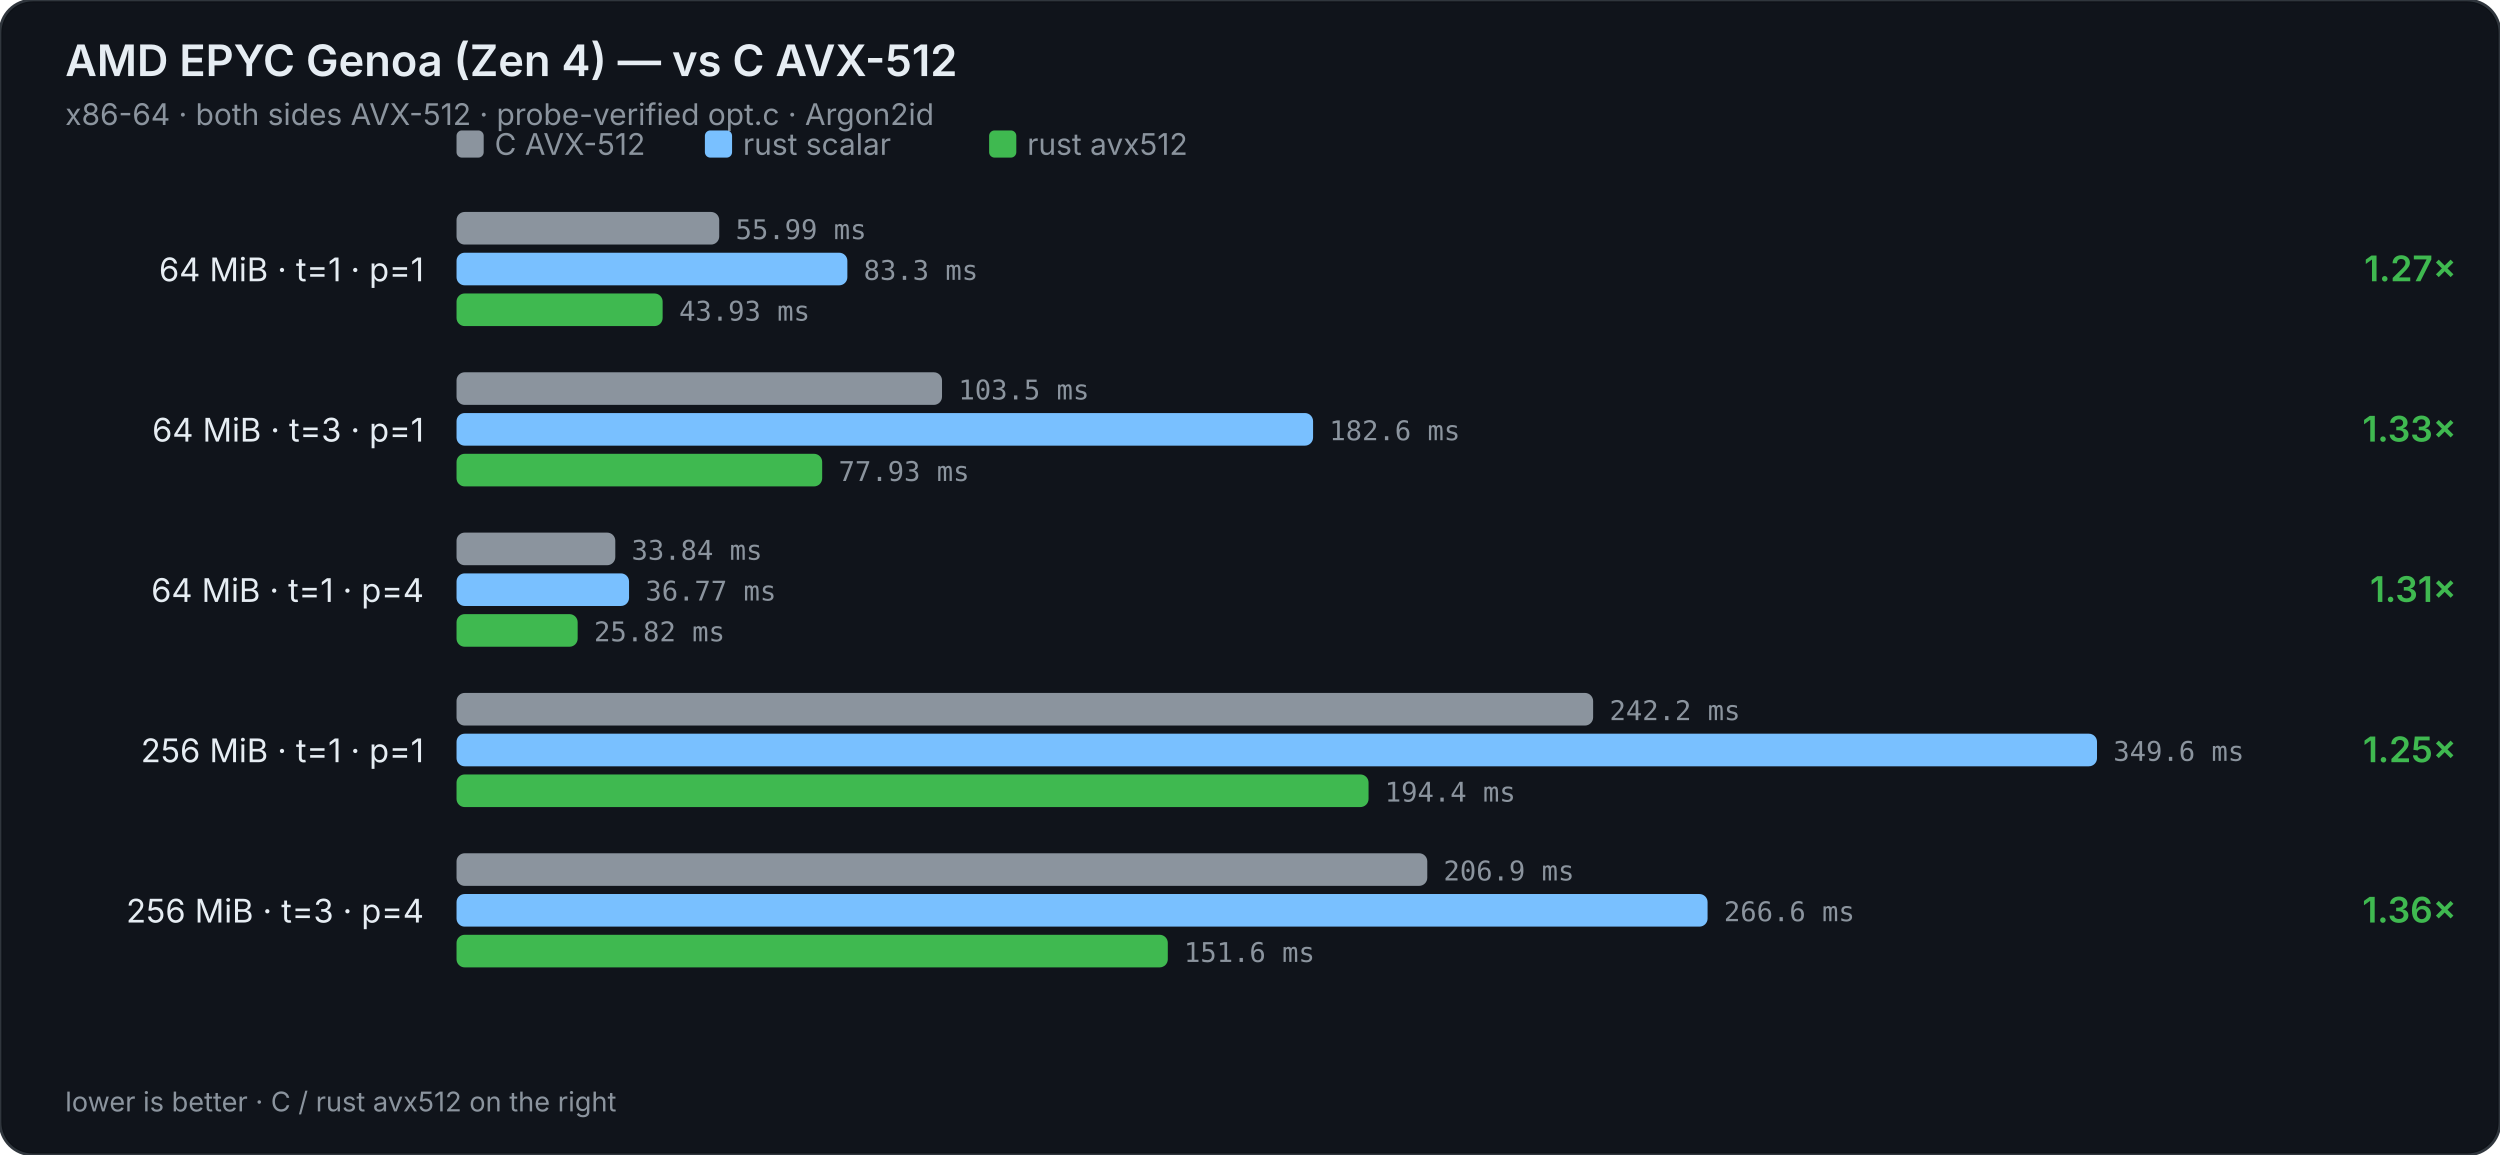
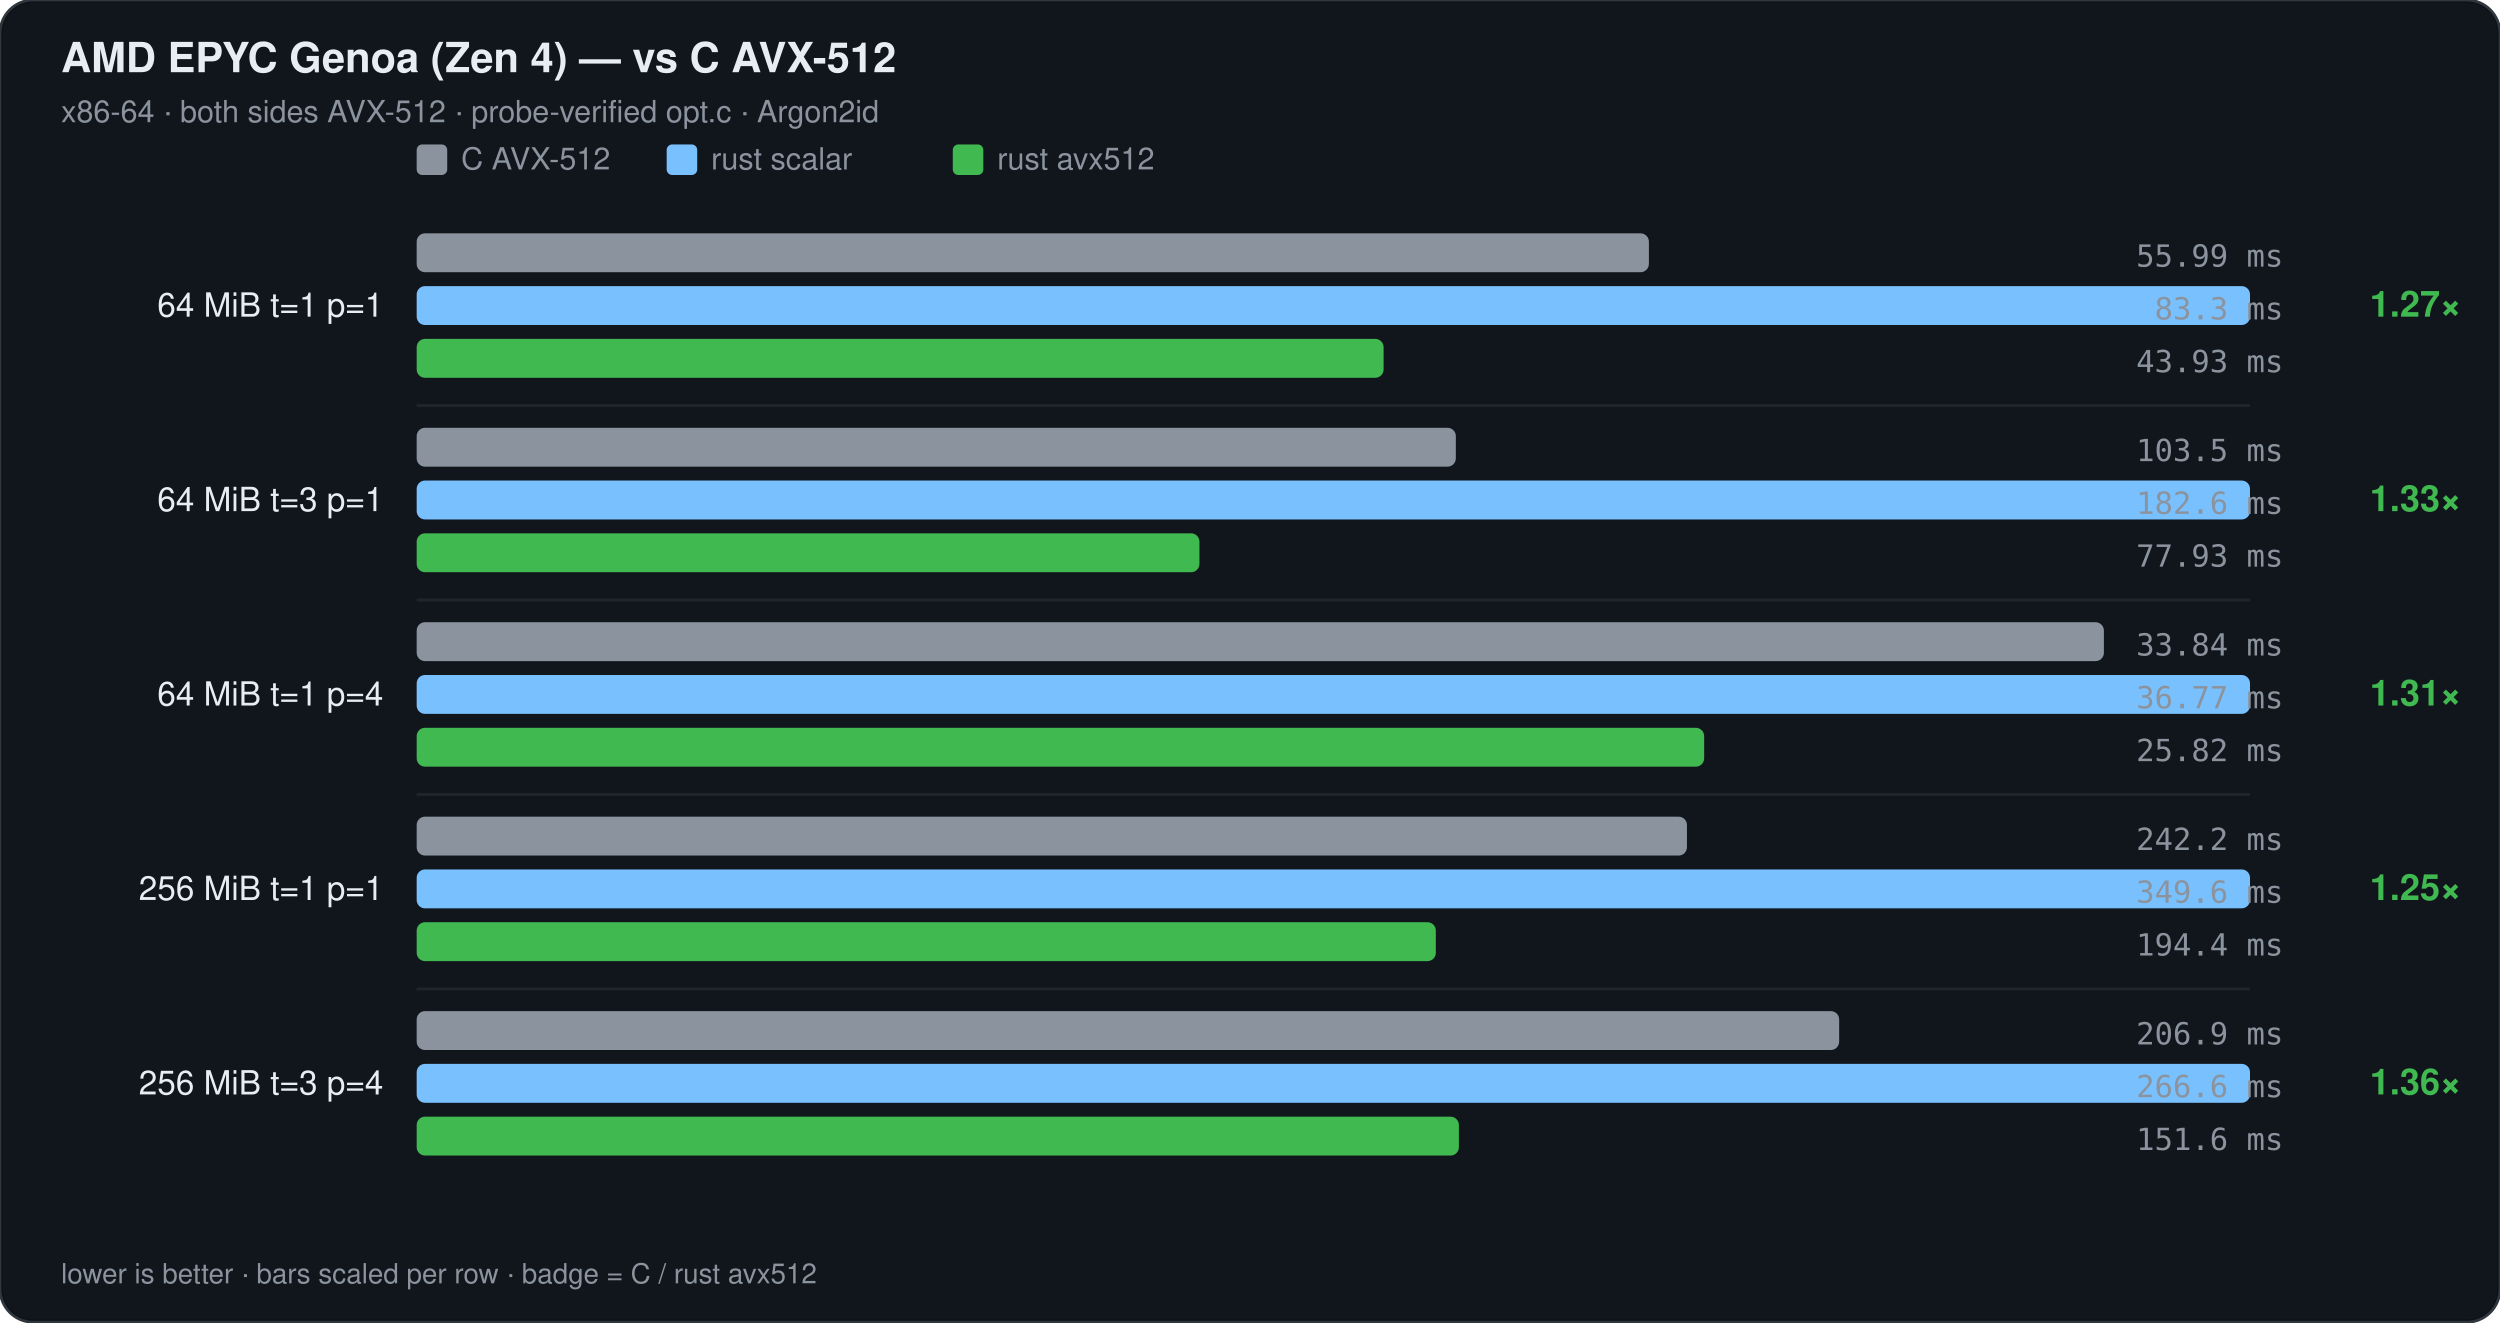
- <svg xmlns="http://www.w3.org/2000/svg" width="920" height="425" viewBox="0 0 920 425" role="img" aria-label="AMD EPYC Genoa (Zen 4) — vs C AVX-512">
-   <defs>
-     <style>
-       /* Default styles are the final (visible) state so a frozen or
-          animation-stripped render still shows the full chart. */
-       .bar {
-         transform-box: fill-box;
-         transform-origin: left center;
-         animation: grow 0.85s cubic-bezier(0.22, 1, 0.36, 1) both;
-       }
-       .fade {
-         animation: fadein 0.5s ease-out both;
-       }
-       @keyframes grow {
-         from { transform: scaleX(0); opacity: 0.4; }
-         to   { transform: scaleX(1); opacity: 1; }
-       }
-       @keyframes fadein {
-         from { opacity: 0; }
-         to   { opacity: 1; }
-       }
-       @media (prefers-reduced-motion: reduce) {
-         .bar, .fade { animation: none; }
-       }
-     </style>
-   </defs>
-   <rect width="920" height="425" rx="12" fill="#0d1117" stroke="#30363d" stroke-width="1" />
-   <rect x="1" y="1" width="918" height="423" rx="11" fill="#161b22" opacity="0.35" />
-   <text x="24" y="28" fill="#e6edf3" font-size="16" font-weight="600" font-family="ui-sans-serif,system-ui,-apple-system,Segoe UI,sans-serif">AMD EPYC Genoa (Zen 4) — vs C AVX-512</text>
-   <text x="24" y="46" fill="#8b949e" font-size="11" font-family="ui-sans-serif,system-ui,-apple-system,Segoe UI,sans-serif">x86-64 · both sides AVX-512 · probe-verified opt.c · Argon2id</text>
-   <rect x="168" y="48" width="10" height="10" rx="2" fill="#8b949e" />
-   <text x="182" y="57" fill="#8b949e" font-size="11" font-family="ui-sans-serif,system-ui,-apple-system,Segoe UI,sans-serif">C AVX-512</text>
-   <rect x="259.4" y="48" width="10" height="10" rx="2" fill="#79c0ff" />
-   <text x="273.4" y="57" fill="#8b949e" font-size="11" font-family="ui-sans-serif,system-ui,-apple-system,Segoe UI,sans-serif">rust scalar</text>
-   <rect x="364.0" y="48" width="10" height="10" rx="2" fill="#3fb950" />
-   <text x="378.0" y="57" fill="#8b949e" font-size="11" font-family="ui-sans-serif,system-ui,-apple-system,Segoe UI,sans-serif">rust avx512</text>
-   <text x="156" y="103.5" text-anchor="end" fill="#e6edf3" font-size="12" font-family="ui-sans-serif,system-ui,-apple-system,Segoe UI,sans-serif">64 MiB · t=1 · p=1</text>
-   <text x="156" y="162.5" text-anchor="end" fill="#e6edf3" font-size="12" font-family="ui-sans-serif,system-ui,-apple-system,Segoe UI,sans-serif">64 MiB · t=3 · p=1</text>
-   <text x="156" y="221.5" text-anchor="end" fill="#e6edf3" font-size="12" font-family="ui-sans-serif,system-ui,-apple-system,Segoe UI,sans-serif">64 MiB · t=1 · p=4</text>
-   <text x="156" y="280.5" text-anchor="end" fill="#e6edf3" font-size="12" font-family="ui-sans-serif,system-ui,-apple-system,Segoe UI,sans-serif">256 MiB · t=1 · p=1</text>
-   <text x="156" y="339.5" text-anchor="end" fill="#e6edf3" font-size="12" font-family="ui-sans-serif,system-ui,-apple-system,Segoe UI,sans-serif">256 MiB · t=3 · p=4</text>
-   <rect class="bar" x="168" y="78" width="96.68" height="12" rx="3" fill="#8b949e" style="animation-delay:0.080s" />
-   <rect class="bar" x="168" y="93" width="143.83" height="12" rx="3" fill="#79c0ff" style="animation-delay:0.125s" />
-   <rect class="bar" x="168" y="108" width="75.85" height="12" rx="3" fill="#3fb950" style="animation-delay:0.170s" />
-   <rect class="bar" x="168" y="137" width="178.66" height="12" rx="3" fill="#8b949e" style="animation-delay:0.215s" />
-   <rect class="bar" x="168" y="152" width="315.21" height="12" rx="3" fill="#79c0ff" style="animation-delay:0.260s" />
-   <rect class="bar" x="168" y="167" width="134.56" height="12" rx="3" fill="#3fb950" style="animation-delay:0.305s" />
-   <rect class="bar" x="168" y="196" width="58.43" height="12" rx="3" fill="#8b949e" style="animation-delay:0.350s" />
-   <rect class="bar" x="168" y="211" width="63.49" height="12" rx="3" fill="#79c0ff" style="animation-delay:0.395s" />
-   <rect class="bar" x="168" y="226" width="44.58" height="12" rx="3" fill="#3fb950" style="animation-delay:0.440s" />
-   <rect class="bar" x="168" y="255" width="418.27" height="12" rx="3" fill="#8b949e" style="animation-delay:0.485s" />
-   <rect class="bar" x="168" y="270" width="603.70" height="12" rx="3" fill="#79c0ff" style="animation-delay:0.530s" />
-   <rect class="bar" x="168" y="285" width="335.63" height="12" rx="3" fill="#3fb950" style="animation-delay:0.575s" />
-   <rect class="bar" x="168" y="314" width="357.24" height="12" rx="3" fill="#8b949e" style="animation-delay:0.620s" />
-   <rect class="bar" x="168" y="329" width="460.39" height="12" rx="3" fill="#79c0ff" style="animation-delay:0.665s" />
-   <rect class="bar" x="168" y="344" width="261.75" height="12" rx="3" fill="#3fb950" style="animation-delay:0.710s" />
-   <text class="fade" x="270.7" y="88" fill="#8b949e" font-size="10" font-family="ui-monospace,SFMono-Regular,Menlo,monospace" style="animation-delay:0.230s">55.99 ms</text>
-   <text class="fade" x="317.8" y="103" fill="#8b949e" font-size="10" font-family="ui-monospace,SFMono-Regular,Menlo,monospace" style="animation-delay:0.275s">83.3 ms</text>
-   <text class="fade" x="249.9" y="118" fill="#8b949e" font-size="10" font-family="ui-monospace,SFMono-Regular,Menlo,monospace" style="animation-delay:0.320s">43.93 ms</text>
-   <text class="fade" x="352.7" y="147" fill="#8b949e" font-size="10" font-family="ui-monospace,SFMono-Regular,Menlo,monospace" style="animation-delay:0.365s">103.5 ms</text>
-   <text class="fade" x="489.2" y="162" fill="#8b949e" font-size="10" font-family="ui-monospace,SFMono-Regular,Menlo,monospace" style="animation-delay:0.410s">182.6 ms</text>
-   <text class="fade" x="308.6" y="177" fill="#8b949e" font-size="10" font-family="ui-monospace,SFMono-Regular,Menlo,monospace" style="animation-delay:0.455s">77.93 ms</text>
-   <text class="fade" x="232.4" y="206" fill="#8b949e" font-size="10" font-family="ui-monospace,SFMono-Regular,Menlo,monospace" style="animation-delay:0.500s">33.84 ms</text>
-   <text class="fade" x="237.5" y="221" fill="#8b949e" font-size="10" font-family="ui-monospace,SFMono-Regular,Menlo,monospace" style="animation-delay:0.545s">36.77 ms</text>
-   <text class="fade" x="218.6" y="236" fill="#8b949e" font-size="10" font-family="ui-monospace,SFMono-Regular,Menlo,monospace" style="animation-delay:0.590s">25.82 ms</text>
-   <text class="fade" x="592.3" y="265" fill="#8b949e" font-size="10" font-family="ui-monospace,SFMono-Regular,Menlo,monospace" style="animation-delay:0.635s">242.2 ms</text>
-   <text class="fade" x="777.7" y="280" fill="#8b949e" font-size="10" font-family="ui-monospace,SFMono-Regular,Menlo,monospace" style="animation-delay:0.680s">349.6 ms</text>
-   <text class="fade" x="509.6" y="295" fill="#8b949e" font-size="10" font-family="ui-monospace,SFMono-Regular,Menlo,monospace" style="animation-delay:0.725s">194.4 ms</text>
-   <text class="fade" x="531.2" y="324" fill="#8b949e" font-size="10" font-family="ui-monospace,SFMono-Regular,Menlo,monospace" style="animation-delay:0.770s">206.9 ms</text>
-   <text class="fade" x="634.4" y="339" fill="#8b949e" font-size="10" font-family="ui-monospace,SFMono-Regular,Menlo,monospace" style="animation-delay:0.815s">266.6 ms</text>
-   <text class="fade" x="435.7" y="354" fill="#8b949e" font-size="10" font-family="ui-monospace,SFMono-Regular,Menlo,monospace" style="animation-delay:0.860s">151.6 ms</text>
-   <text class="fade" x="904" y="103.5" text-anchor="end" fill="#3fb950" font-size="13" font-weight="600" font-family="ui-sans-serif,system-ui,-apple-system,Segoe UI,sans-serif" style="animation-delay:0.350s">1.27×</text>
-   <text class="fade" x="904" y="162.5" text-anchor="end" fill="#3fb950" font-size="13" font-weight="600" font-family="ui-sans-serif,system-ui,-apple-system,Segoe UI,sans-serif" style="animation-delay:0.430s">1.33×</text>
-   <text class="fade" x="904" y="221.5" text-anchor="end" fill="#3fb950" font-size="13" font-weight="600" font-family="ui-sans-serif,system-ui,-apple-system,Segoe UI,sans-serif" style="animation-delay:0.510s">1.31×</text>
-   <text class="fade" x="904" y="280.5" text-anchor="end" fill="#3fb950" font-size="13" font-weight="600" font-family="ui-sans-serif,system-ui,-apple-system,Segoe UI,sans-serif" style="animation-delay:0.590s">1.25×</text>
-   <text class="fade" x="904" y="339.5" text-anchor="end" fill="#3fb950" font-size="13" font-weight="600" font-family="ui-sans-serif,system-ui,-apple-system,Segoe UI,sans-serif" style="animation-delay:0.670s">1.36×</text>
-   <text x="24" y="409" fill="#8b949e" font-size="10" font-family="ui-sans-serif,system-ui,-apple-system,Segoe UI,sans-serif">lower is better · C / rust avx512 on the right</text>
+ <svg xmlns="http://www.w3.org/2000/svg" width="900" height="476" viewBox="0 0 900 476" role="img" aria-label="AMD EPYC Genoa (Zen 4) — vs C AVX-512">
+   <rect width="900" height="476" rx="12" fill="#0d1117" stroke="#30363d" stroke-width="1" />
+   <rect x="1" y="1" width="898" height="474" rx="11" fill="#161b22" opacity="0.4" />
+   <text x="22" y="26" fill="#e6edf3" font-size="15" font-weight="600" font-family="ui-sans-serif,system-ui,-apple-system,Segoe UI,Helvetica,Arial,sans-serif">AMD EPYC Genoa (Zen 4) — vs C AVX-512</text>
+   <text x="22" y="44" fill="#8b949e" font-size="11" font-family="ui-sans-serif,system-ui,-apple-system,Segoe UI,Helvetica,Arial,sans-serif">x86-64 · both sides AVX-512 · probe-verified opt.c · Argon2id</text>
+   <rect x="150" y="52" width="11" height="11" rx="2" fill="#8b949e" />
+   <text x="166" y="61" fill="#8b949e" font-size="11" font-family="ui-sans-serif,system-ui,-apple-system,Segoe UI,Helvetica,Arial,sans-serif">C AVX-512</text>
+   <rect x="240" y="52" width="11" height="11" rx="2" fill="#79c0ff" />
+   <text x="256" y="61" fill="#8b949e" font-size="11" font-family="ui-sans-serif,system-ui,-apple-system,Segoe UI,Helvetica,Arial,sans-serif">rust scalar</text>
+   <rect x="343" y="52" width="11" height="11" rx="2" fill="#3fb950" />
+   <text x="359" y="61" fill="#8b949e" font-size="11" font-family="ui-sans-serif,system-ui,-apple-system,Segoe UI,Helvetica,Arial,sans-serif">rust avx512</text>
+   <text x="138" y="114.0" text-anchor="end" fill="#e6edf3" font-size="12" font-family="ui-sans-serif,system-ui,-apple-system,Segoe UI,Helvetica,Arial,sans-serif">64 MiB  t=1  p=1</text>
+   <rect x="150.0" y="84.0" width="443.6" height="14" rx="3" fill="#8b949e">
+     <animate attributeName="width" values="0;0;443.6" dur="0.81s" begin="0s" fill="freeze" calcMode="spline" keyTimes="0;0.074;1" keySplines="0 0 1 1;0.25 0.1 0.25 1" />
+   </rect>
+   <text x="822.0" y="96.0" text-anchor="end" fill="#8b949e" font-size="11" font-weight="400" font-family="ui-monospace,SFMono-Regular,Menlo,Consolas,monospace" opacity="1">
+     <animate attributeName="opacity" values="0;0;1" dur="0.86s" begin="0s" fill="freeze" keyTimes="0;0.593;1" />55.99 ms</text>
+   <rect x="150.0" y="103.0" width="660.0" height="14" rx="3" fill="#79c0ff">
+     <animate attributeName="width" values="0;0;660.0" dur="0.85s" begin="0s" fill="freeze" calcMode="spline" keyTimes="0;0.118;1" keySplines="0 0 1 1;0.25 0.1 0.25 1" />
+   </rect>
+   <text x="822.0" y="115.0" text-anchor="end" fill="#8b949e" font-size="11" font-weight="400" font-family="ui-monospace,SFMono-Regular,Menlo,Consolas,monospace" opacity="1">
+     <animate attributeName="opacity" values="0;0;1" dur="0.90s" begin="0s" fill="freeze" keyTimes="0;0.611;1" />83.3 ms</text>
+   <rect x="150.0" y="122.0" width="348.1" height="14" rx="3" fill="#3fb950">
+     <animate attributeName="width" values="0;0;348.1" dur="0.89s" begin="0s" fill="freeze" calcMode="spline" keyTimes="0;0.157;1" keySplines="0 0 1 1;0.25 0.1 0.25 1" />
+   </rect>
+   <text x="822.0" y="134.0" text-anchor="end" fill="#8b949e" font-size="11" font-weight="400" font-family="ui-monospace,SFMono-Regular,Menlo,Consolas,monospace" opacity="1">
+     <animate attributeName="opacity" values="0;0;1" dur="0.94s" begin="0s" fill="freeze" keyTimes="0;0.628;1" />43.93 ms</text>
+   <text x="886.0" y="114.0" text-anchor="end" fill="#3fb950" font-size="13" font-weight="700" font-family="ui-sans-serif,system-ui,-apple-system,Segoe UI,Helvetica,Arial,sans-serif" opacity="1">
+     <animate attributeName="opacity" values="0;0;1" dur="0.60s" begin="0s" fill="freeze" keyTimes="0;0.417;1" />1.27×</text>
+   <line x1="150" y1="146.0" x2="810" y2="146.0" stroke="#30363d" stroke-width="1" opacity="0.5" />
+   <text x="138" y="184.0" text-anchor="end" fill="#e6edf3" font-size="12" font-family="ui-sans-serif,system-ui,-apple-system,Segoe UI,Helvetica,Arial,sans-serif">64 MiB  t=3  p=1</text>
+   <rect x="150.0" y="154.0" width="374.1" height="14" rx="3" fill="#8b949e">
+     <animate attributeName="width" values="0;0;374.1" dur="0.89s" begin="0s" fill="freeze" calcMode="spline" keyTimes="0;0.157;1" keySplines="0 0 1 1;0.25 0.1 0.25 1" />
+   </rect>
+   <text x="822.0" y="166.0" text-anchor="end" fill="#8b949e" font-size="11" font-weight="400" font-family="ui-monospace,SFMono-Regular,Menlo,Consolas,monospace" opacity="1">
+     <animate attributeName="opacity" values="0;0;1" dur="0.94s" begin="0s" fill="freeze" keyTimes="0;0.628;1" />103.5 ms</text>
+   <rect x="150.0" y="173.0" width="660.0" height="14" rx="3" fill="#79c0ff">
+     <animate attributeName="width" values="0;0;660.0" dur="0.93s" begin="0s" fill="freeze" calcMode="spline" keyTimes="0;0.194;1" keySplines="0 0 1 1;0.25 0.1 0.25 1" />
+   </rect>
+   <text x="822.0" y="185.0" text-anchor="end" fill="#8b949e" font-size="11" font-weight="400" font-family="ui-monospace,SFMono-Regular,Menlo,Consolas,monospace" opacity="1">
+     <animate attributeName="opacity" values="0;0;1" dur="0.98s" begin="0s" fill="freeze" keyTimes="0;0.643;1" />182.6 ms</text>
+   <rect x="150.0" y="192.0" width="281.8" height="14" rx="3" fill="#3fb950">
+     <animate attributeName="width" values="0;0;281.8" dur="0.97s" begin="0s" fill="freeze" calcMode="spline" keyTimes="0;0.227;1" keySplines="0 0 1 1;0.25 0.1 0.25 1" />
+   </rect>
+   <text x="822.0" y="204.0" text-anchor="end" fill="#8b949e" font-size="11" font-weight="400" font-family="ui-monospace,SFMono-Regular,Menlo,Consolas,monospace" opacity="1">
+     <animate attributeName="opacity" values="0;0;1" dur="1.02s" begin="0s" fill="freeze" keyTimes="0;0.657;1" />77.93 ms</text>
+   <text x="886.0" y="184.0" text-anchor="end" fill="#3fb950" font-size="13" font-weight="700" font-family="ui-sans-serif,system-ui,-apple-system,Segoe UI,Helvetica,Arial,sans-serif" opacity="1">
+     <animate attributeName="opacity" values="0;0;1" dur="0.68s" begin="0s" fill="freeze" keyTimes="0;0.485;1" />1.33×</text>
+   <line x1="150" y1="216.0" x2="810" y2="216.0" stroke="#30363d" stroke-width="1" opacity="0.5" />
+   <text x="138" y="254.0" text-anchor="end" fill="#e6edf3" font-size="12" font-family="ui-sans-serif,system-ui,-apple-system,Segoe UI,Helvetica,Arial,sans-serif">64 MiB  t=1  p=4</text>
+   <rect x="150.0" y="224.0" width="607.4" height="14" rx="3" fill="#8b949e">
+     <animate attributeName="width" values="0;0;607.4" dur="0.97s" begin="0s" fill="freeze" calcMode="spline" keyTimes="0;0.227;1" keySplines="0 0 1 1;0.25 0.1 0.25 1" />
+   </rect>
+   <text x="822.0" y="236.0" text-anchor="end" fill="#8b949e" font-size="11" font-weight="400" font-family="ui-monospace,SFMono-Regular,Menlo,Consolas,monospace" opacity="1">
+     <animate attributeName="opacity" values="0;0;1" dur="1.02s" begin="0s" fill="freeze" keyTimes="0;0.657;1" />33.84 ms</text>
+   <rect x="150.0" y="243.0" width="660.0" height="14" rx="3" fill="#79c0ff">
+     <animate attributeName="width" values="0;0;660.0" dur="1.01s" begin="0s" fill="freeze" calcMode="spline" keyTimes="0;0.257;1" keySplines="0 0 1 1;0.25 0.1 0.25 1" />
+   </rect>
+   <text x="822.0" y="255.0" text-anchor="end" fill="#8b949e" font-size="11" font-weight="400" font-family="ui-monospace,SFMono-Regular,Menlo,Consolas,monospace" opacity="1">
+     <animate attributeName="opacity" values="0;0;1" dur="1.06s" begin="0s" fill="freeze" keyTimes="0;0.670;1" />36.77 ms</text>
+   <rect x="150.0" y="262.0" width="463.5" height="14" rx="3" fill="#3fb950">
+     <animate attributeName="width" values="0;0;463.5" dur="1.05s" begin="0s" fill="freeze" calcMode="spline" keyTimes="0;0.286;1" keySplines="0 0 1 1;0.25 0.1 0.25 1" />
+   </rect>
+   <text x="822.0" y="274.0" text-anchor="end" fill="#8b949e" font-size="11" font-weight="400" font-family="ui-monospace,SFMono-Regular,Menlo,Consolas,monospace" opacity="1">
+     <animate attributeName="opacity" values="0;0;1" dur="1.10s" begin="0s" fill="freeze" keyTimes="0;0.682;1" />25.82 ms</text>
+   <text x="886.0" y="254.0" text-anchor="end" fill="#3fb950" font-size="13" font-weight="700" font-family="ui-sans-serif,system-ui,-apple-system,Segoe UI,Helvetica,Arial,sans-serif" opacity="1">
+     <animate attributeName="opacity" values="0;0;1" dur="0.76s" begin="0s" fill="freeze" keyTimes="0;0.539;1" />1.31×</text>
+   <line x1="150" y1="286.0" x2="810" y2="286.0" stroke="#30363d" stroke-width="1" opacity="0.5" />
+   <text x="138" y="324.0" text-anchor="end" fill="#e6edf3" font-size="12" font-family="ui-sans-serif,system-ui,-apple-system,Segoe UI,Helvetica,Arial,sans-serif">256 MiB  t=1  p=1</text>
+   <rect x="150.0" y="294.0" width="457.3" height="14" rx="3" fill="#8b949e">
+     <animate attributeName="width" values="0;0;457.3" dur="1.05s" begin="0s" fill="freeze" calcMode="spline" keyTimes="0;0.286;1" keySplines="0 0 1 1;0.25 0.1 0.25 1" />
+   </rect>
+   <text x="822.0" y="306.0" text-anchor="end" fill="#8b949e" font-size="11" font-weight="400" font-family="ui-monospace,SFMono-Regular,Menlo,Consolas,monospace" opacity="1">
+     <animate attributeName="opacity" values="0;0;1" dur="1.10s" begin="0s" fill="freeze" keyTimes="0;0.682;1" />242.2 ms</text>
+   <rect x="150.0" y="313.0" width="660.0" height="14" rx="3" fill="#79c0ff">
+     <animate attributeName="width" values="0;0;660.0" dur="1.09s" begin="0s" fill="freeze" calcMode="spline" keyTimes="0;0.312;1" keySplines="0 0 1 1;0.25 0.1 0.25 1" />
+   </rect>
+   <text x="822.0" y="325.0" text-anchor="end" fill="#8b949e" font-size="11" font-weight="400" font-family="ui-monospace,SFMono-Regular,Menlo,Consolas,monospace" opacity="1">
+     <animate attributeName="opacity" values="0;0;1" dur="1.14s" begin="0s" fill="freeze" keyTimes="0;0.693;1" />349.6 ms</text>
+   <rect x="150.0" y="332.0" width="366.9" height="14" rx="3" fill="#3fb950">
+     <animate attributeName="width" values="0;0;366.9" dur="1.13s" begin="0s" fill="freeze" calcMode="spline" keyTimes="0;0.336;1" keySplines="0 0 1 1;0.25 0.1 0.25 1" />
+   </rect>
+   <text x="822.0" y="344.0" text-anchor="end" fill="#8b949e" font-size="11" font-weight="400" font-family="ui-monospace,SFMono-Regular,Menlo,Consolas,monospace" opacity="1">
+     <animate attributeName="opacity" values="0;0;1" dur="1.18s" begin="0s" fill="freeze" keyTimes="0;0.703;1" />194.4 ms</text>
+   <text x="886.0" y="324.0" text-anchor="end" fill="#3fb950" font-size="13" font-weight="700" font-family="ui-sans-serif,system-ui,-apple-system,Segoe UI,Helvetica,Arial,sans-serif" opacity="1">
+     <animate attributeName="opacity" values="0;0;1" dur="0.84s" begin="0s" fill="freeze" keyTimes="0;0.583;1" />1.25×</text>
+   <line x1="150" y1="356.0" x2="810" y2="356.0" stroke="#30363d" stroke-width="1" opacity="0.5" />
+   <text x="138" y="394.0" text-anchor="end" fill="#e6edf3" font-size="12" font-family="ui-sans-serif,system-ui,-apple-system,Segoe UI,Helvetica,Arial,sans-serif">256 MiB  t=3  p=4</text>
+   <rect x="150.0" y="364.0" width="512.1" height="14" rx="3" fill="#8b949e">
+     <animate attributeName="width" values="0;0;512.1" dur="1.13s" begin="0s" fill="freeze" calcMode="spline" keyTimes="0;0.336;1" keySplines="0 0 1 1;0.25 0.1 0.25 1" />
+   </rect>
+   <text x="822.0" y="376.0" text-anchor="end" fill="#8b949e" font-size="11" font-weight="400" font-family="ui-monospace,SFMono-Regular,Menlo,Consolas,monospace" opacity="1">
+     <animate attributeName="opacity" values="0;0;1" dur="1.18s" begin="0s" fill="freeze" keyTimes="0;0.703;1" />206.9 ms</text>
+   <rect x="150.0" y="383.0" width="660.0" height="14" rx="3" fill="#79c0ff">
+     <animate attributeName="width" values="0;0;660.0" dur="1.17s" begin="0s" fill="freeze" calcMode="spline" keyTimes="0;0.359;1" keySplines="0 0 1 1;0.25 0.1 0.25 1" />
+   </rect>
+   <text x="822.0" y="395.0" text-anchor="end" fill="#8b949e" font-size="11" font-weight="400" font-family="ui-monospace,SFMono-Regular,Menlo,Consolas,monospace" opacity="1">
+     <animate attributeName="opacity" values="0;0;1" dur="1.22s" begin="0s" fill="freeze" keyTimes="0;0.713;1" />266.6 ms</text>
+   <rect x="150.0" y="402.0" width="375.2" height="14" rx="3" fill="#3fb950">
+     <animate attributeName="width" values="0;0;375.2" dur="1.21s" begin="0s" fill="freeze" calcMode="spline" keyTimes="0;0.380;1" keySplines="0 0 1 1;0.25 0.1 0.25 1" />
+   </rect>
+   <text x="822.0" y="414.0" text-anchor="end" fill="#8b949e" font-size="11" font-weight="400" font-family="ui-monospace,SFMono-Regular,Menlo,Consolas,monospace" opacity="1">
+     <animate attributeName="opacity" values="0;0;1" dur="1.26s" begin="0s" fill="freeze" keyTimes="0;0.722;1" />151.6 ms</text>
+   <text x="886.0" y="394.0" text-anchor="end" fill="#3fb950" font-size="13" font-weight="700" font-family="ui-sans-serif,system-ui,-apple-system,Segoe UI,Helvetica,Arial,sans-serif" opacity="1">
+     <animate attributeName="opacity" values="0;0;1" dur="0.92s" begin="0s" fill="freeze" keyTimes="0;0.620;1" />1.36×</text>
+   <text x="22" y="462" fill="#8b949e" font-size="10" font-family="ui-sans-serif,system-ui,-apple-system,Segoe UI,Helvetica,Arial,sans-serif">lower is better · bars scaled per row · badge = C / rust avx512</text>
</svg>
